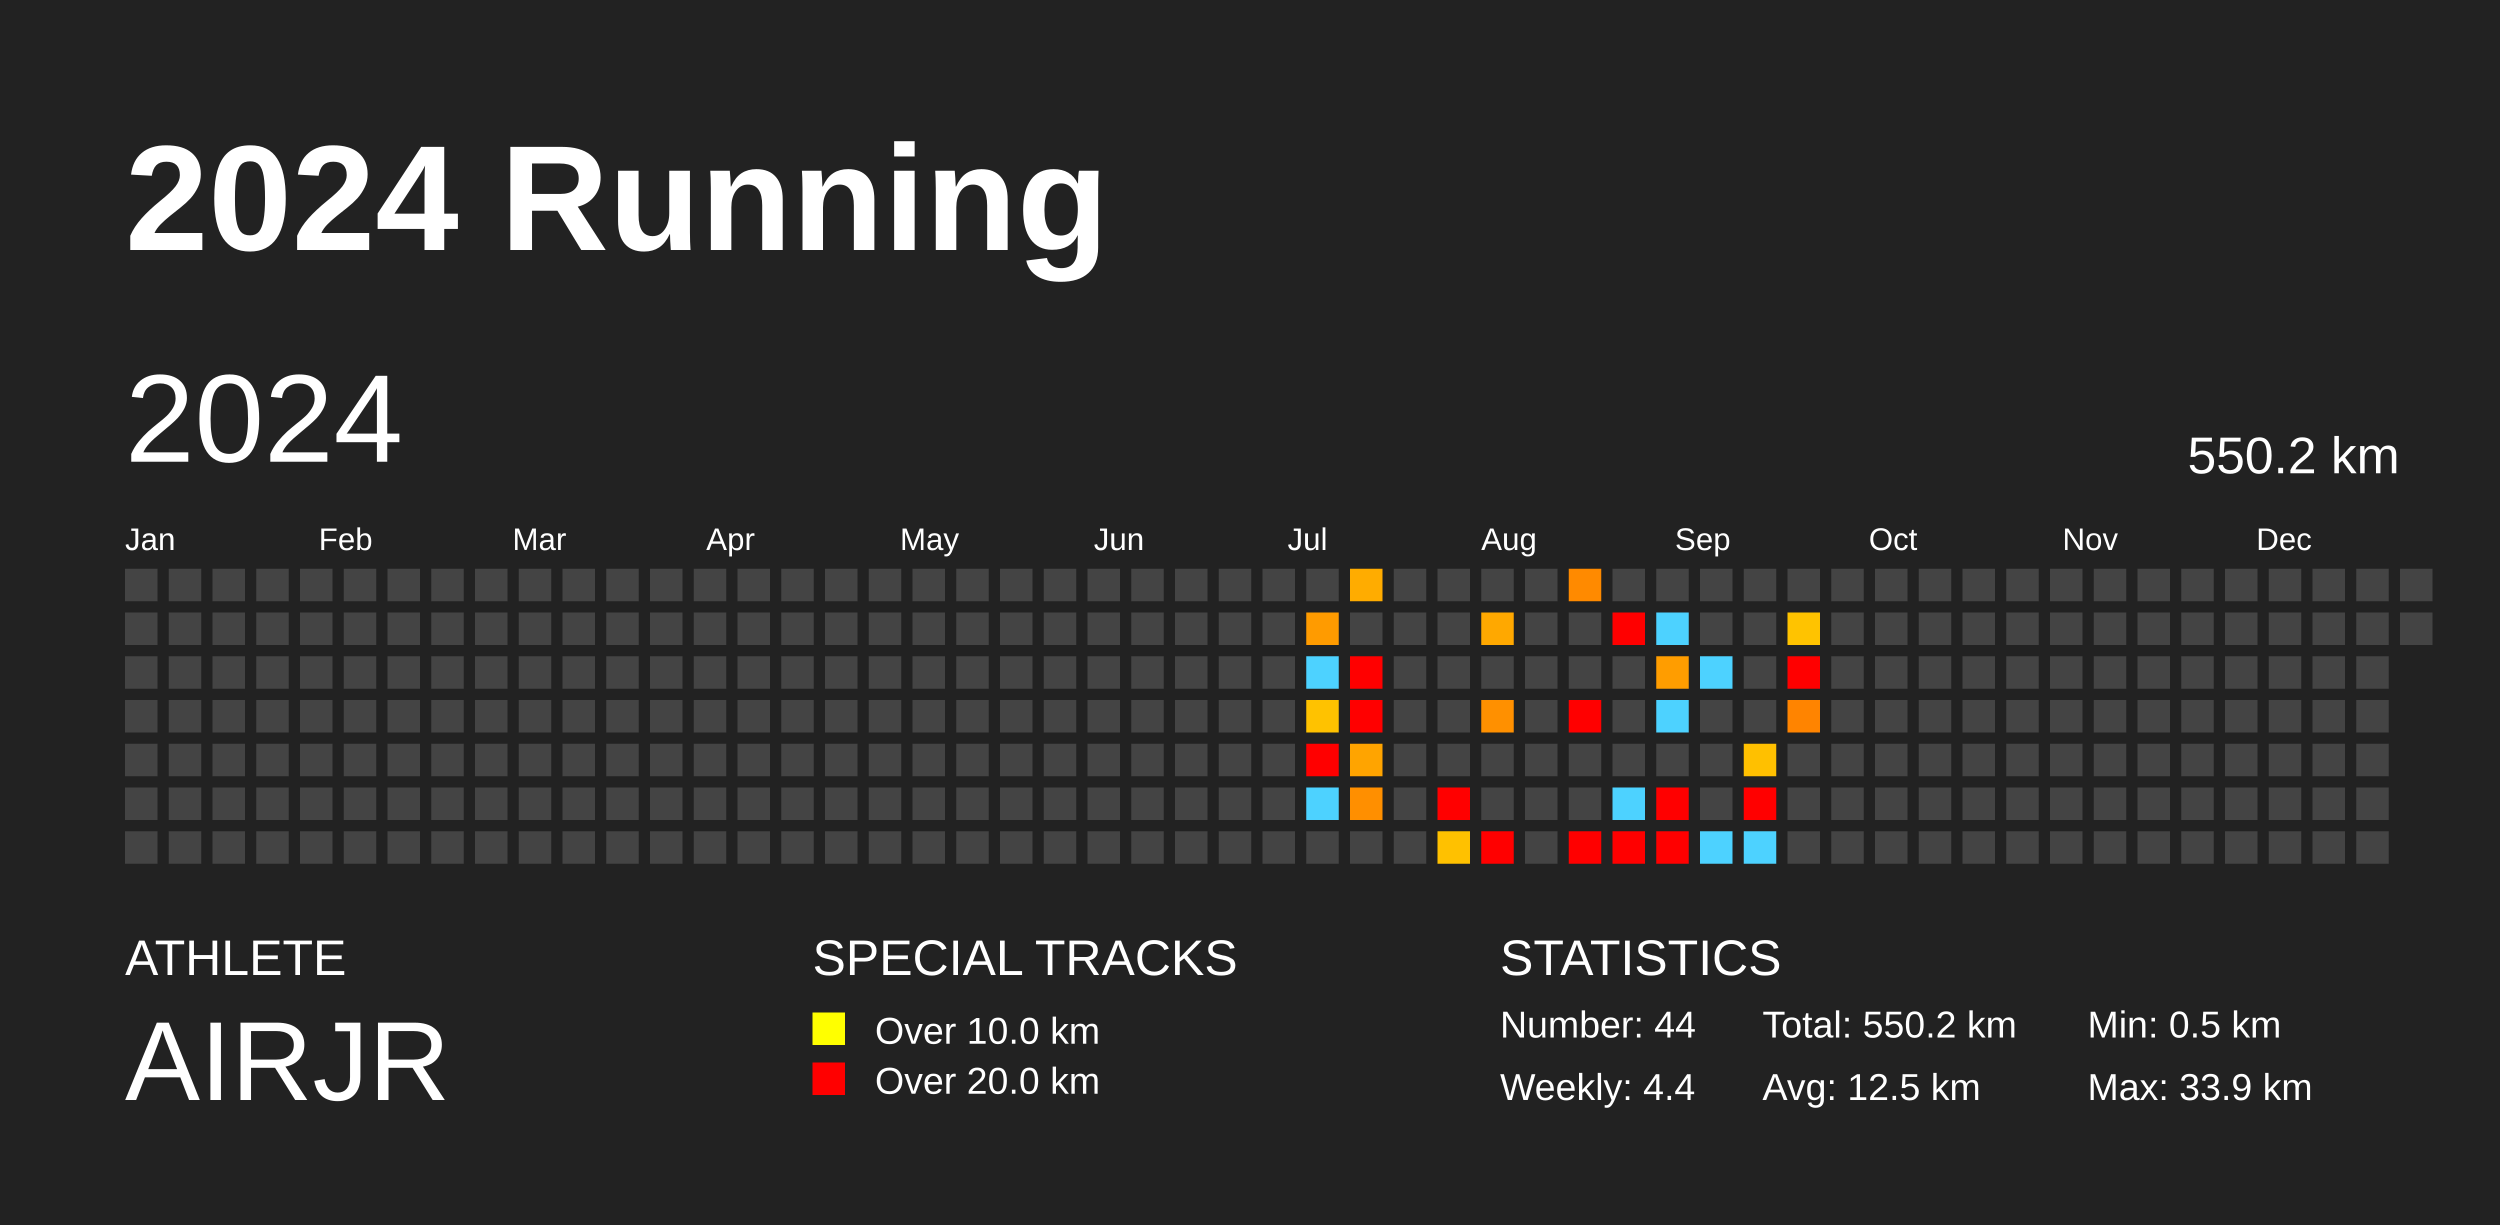
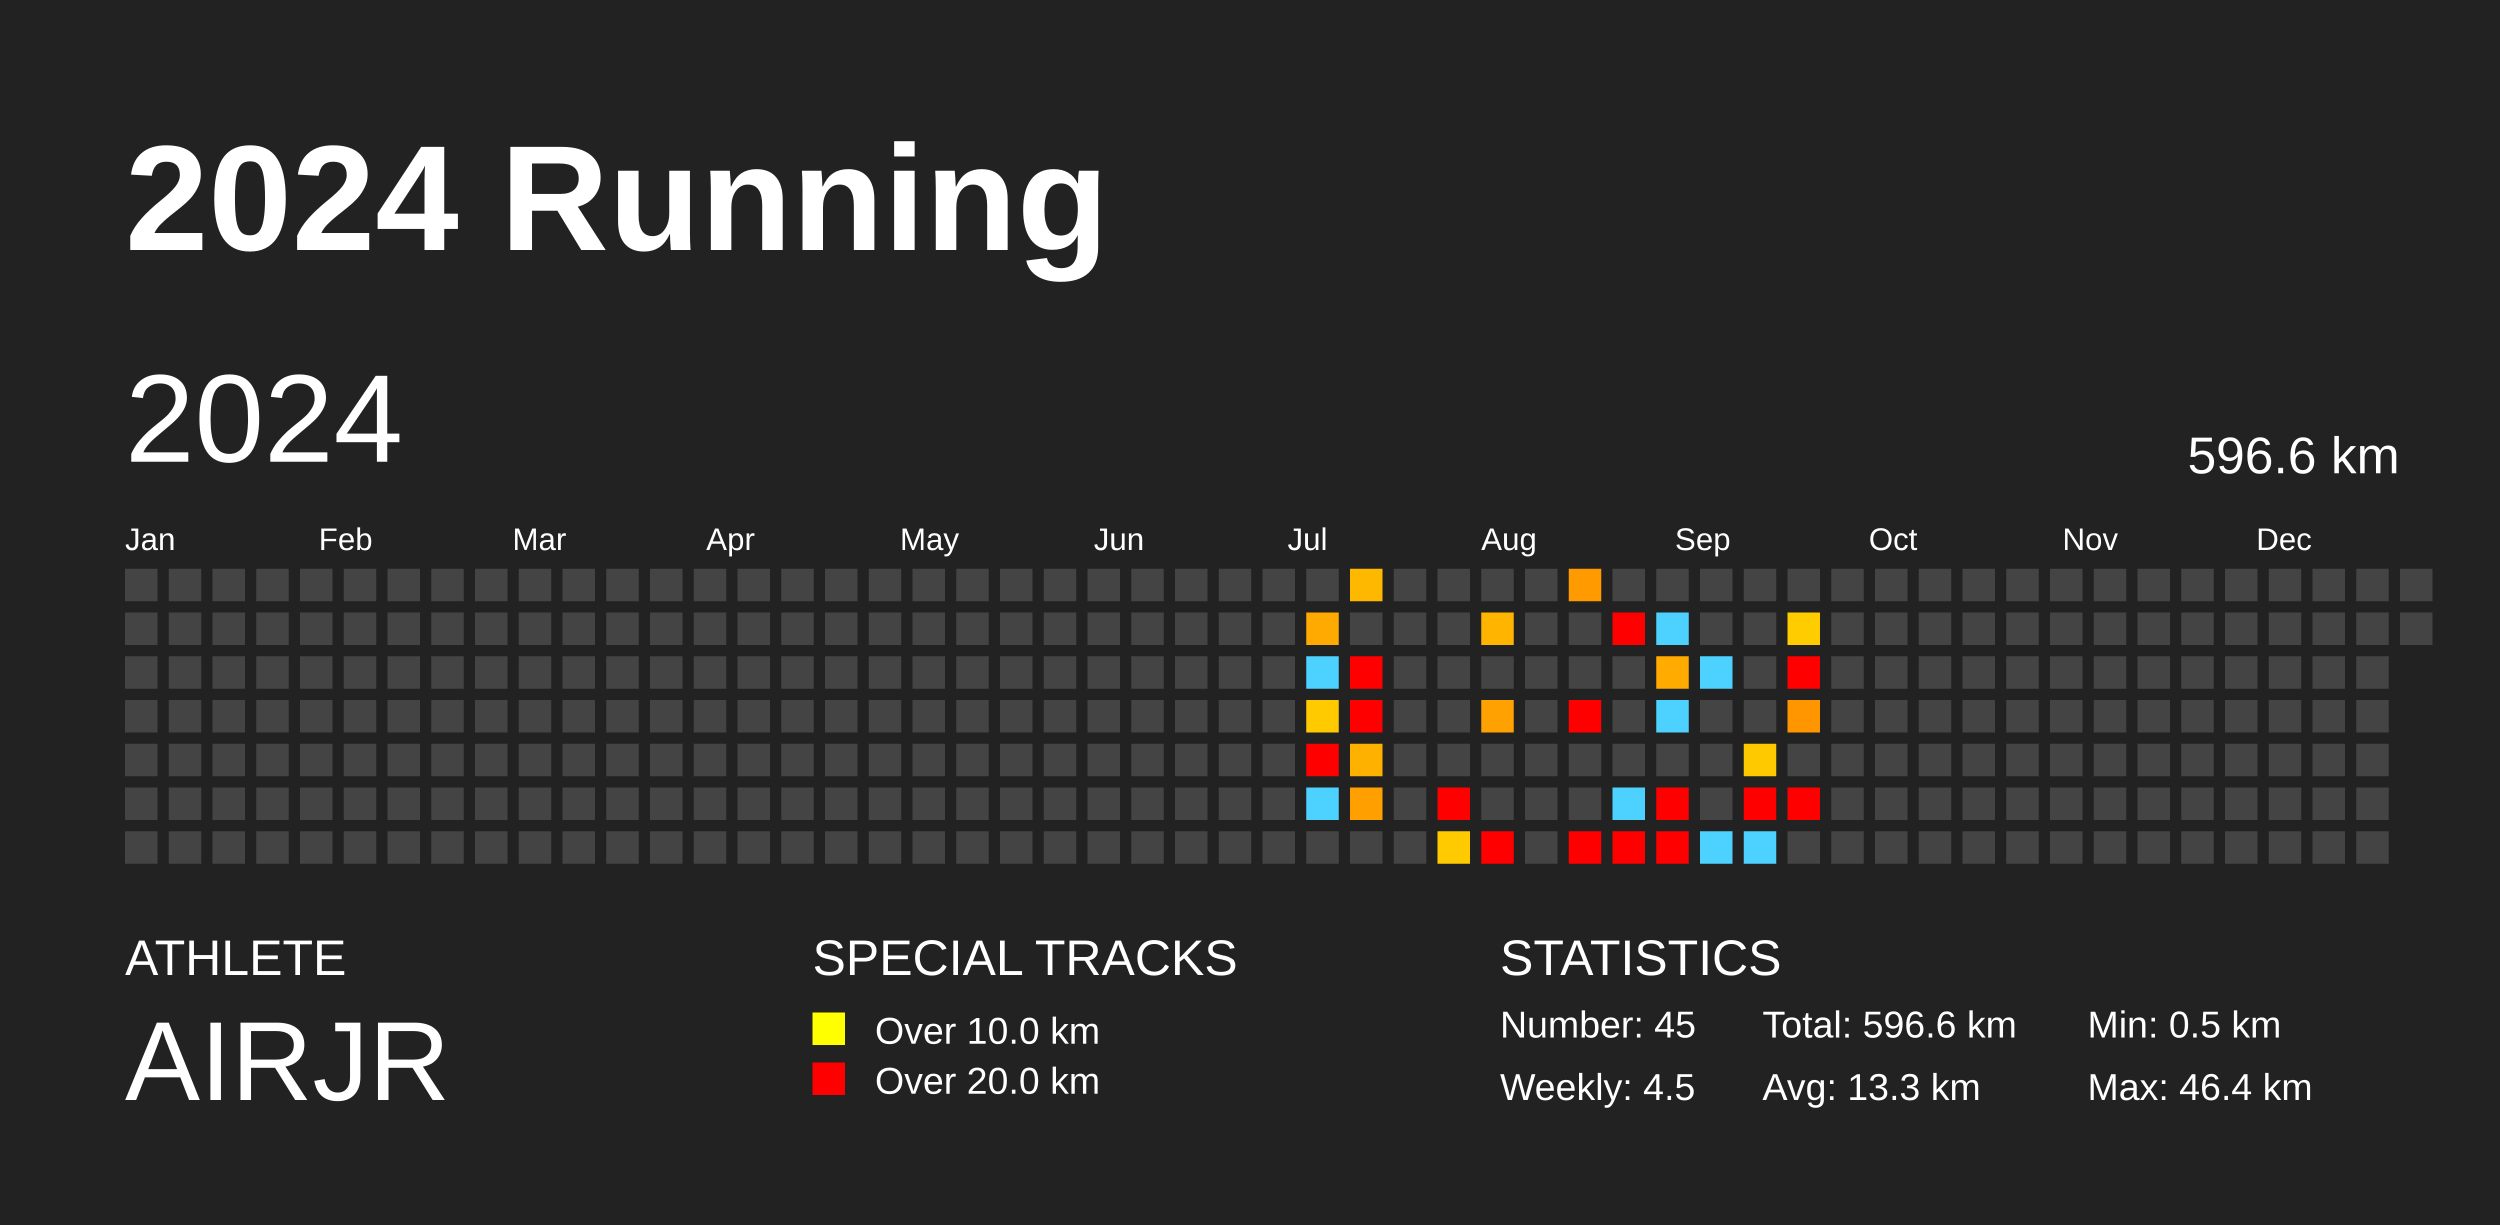
<svg xmlns="http://www.w3.org/2000/svg" baseProfile="full" height="98mm" version="1.1" viewBox="0,0,200,98" width="200mm">
  <defs />
  <rect fill="#222222" height="98" width="200" x="0" y="0" />
  <text fill="#FFFFFF" style="font-size:12px; font-family:Arial; font-weight:bold;" x="10" y="20">2024 Running</text>
  <text fill="#FFFFFF" style="font-size:4px; font-family:Arial" x="10" y="78">ATHLETE</text>
  <text fill="#FFFFFF" style="font-size:9px; font-family:Arial" x="10" y="88">AIRJR</text>
  <text fill="#FFFFFF" style="font-size:4px; font-family:Arial" x="65" y="78">SPECIAL TRACKS</text>
  <rect fill="yellow" height="2.6" width="2.6" x="65" y="81" />
  <text fill="#FFFFFF" style="font-size:3px; font-family:Arial" x="70" y="83.5">Over 10.0 km</text>
  <rect fill="red" height="2.6" width="2.6" x="65" y="85" />
  <text fill="#FFFFFF" style="font-size:3px; font-family:Arial" x="70" y="87.5">Over 20.0 km</text>
  <text fill="#FFFFFF" style="font-size:4px; font-family:Arial" x="120" y="78">STATISTICS</text>
-   <text fill="#FFFFFF" style="font-size:3px; font-family:Arial" x="120" y="83">Number: 44</text>
-   <text fill="#FFFFFF" style="font-size:3px; font-family:Arial" x="120" y="88">Weekly: 4.4</text>
-   <text fill="#FFFFFF" style="font-size:3px; font-family:Arial" x="141" y="83">Total: 550.2 km</text>
-   <text fill="#FFFFFF" style="font-size:3px; font-family:Arial" x="141" y="88">Avg: 12.5 km</text>
+   <text fill="#FFFFFF" style="font-size:3px; font-family:Arial" x="120" y="83">Number: 45</text>
+   <text fill="#FFFFFF" style="font-size:3px; font-family:Arial" x="120" y="88">Weekly: 4.5</text>
+   <text fill="#FFFFFF" style="font-size:3px; font-family:Arial" x="141" y="83">Total: 596.6 km</text>
+   <text fill="#FFFFFF" style="font-size:3px; font-family:Arial" x="141" y="88">Avg: 13.3 km</text>
  <text fill="#FFFFFF" style="font-size:3px; font-family:Arial" x="167" y="83">Min: 0.5 km</text>
-   <text fill="#FFFFFF" style="font-size:3px; font-family:Arial" x="167" y="88">Max: 33.9 km</text>
+   <text fill="#FFFFFF" style="font-size:3px; font-family:Arial" x="167" y="88">Max: 46.4 km</text>
  <text dominant-baseline="hanging" fill="#FFFFFF" style="font-size:10.0px; font-family:Arial;" x="10" y="30">2024</text>
-   <text dominant-baseline="hanging" fill="#FFFFFF" style="font-size:4.125px; font-family:Arial;" x="175" y="35">550.2 km</text>
+   <text dominant-baseline="hanging" fill="#FFFFFF" style="font-size:4.125px; font-family:Arial;" x="175" y="35">596.6 km</text>
  <text fill="#FFFFFF" style="font-size:2.5px; font-family:Arial" x="10.0" y="44">Jan</text>
  <text fill="#FFFFFF" style="font-size:2.5px; font-family:Arial" x="25.5" y="44">Feb</text>
  <text fill="#FFFFFF" style="font-size:2.5px; font-family:Arial" x="41.0" y="44">Mar</text>
  <text fill="#FFFFFF" style="font-size:2.5px; font-family:Arial" x="56.5" y="44">Apr</text>
  <text fill="#FFFFFF" style="font-size:2.5px; font-family:Arial" x="72.0" y="44">May</text>
  <text fill="#FFFFFF" style="font-size:2.5px; font-family:Arial" x="87.5" y="44">Jun</text>
  <text fill="#FFFFFF" style="font-size:2.5px; font-family:Arial" x="103.0" y="44">Jul</text>
  <text fill="#FFFFFF" style="font-size:2.5px; font-family:Arial" x="118.5" y="44">Aug</text>
  <text fill="#FFFFFF" style="font-size:2.5px; font-family:Arial" x="134.0" y="44">Sep</text>
  <text fill="#FFFFFF" style="font-size:2.5px; font-family:Arial" x="149.5" y="44">Oct</text>
  <text fill="#FFFFFF" style="font-size:2.5px; font-family:Arial" x="165.0" y="44">Nov</text>
  <text fill="#FFFFFF" style="font-size:2.5px; font-family:Arial" x="180.5" y="44">Dec</text>
  <rect fill="#444444" height="2.6" width="2.6" x="10.0" y="45.5" />
  <rect fill="#444444" height="2.6" width="2.6" x="10.0" y="49.0" />
  <rect fill="#444444" height="2.6" width="2.6" x="10.0" y="52.5" />
  <rect fill="#444444" height="2.6" width="2.6" x="10.0" y="56.0" />
  <rect fill="#444444" height="2.6" width="2.6" x="10.0" y="59.5" />
  <rect fill="#444444" height="2.6" width="2.6" x="10.0" y="63.0" />
  <rect fill="#444444" height="2.6" width="2.6" x="10.0" y="66.5" />
  <rect fill="#444444" height="2.6" width="2.6" x="13.5" y="45.5" />
  <rect fill="#444444" height="2.6" width="2.6" x="13.5" y="49.0" />
  <rect fill="#444444" height="2.6" width="2.6" x="13.5" y="52.5" />
  <rect fill="#444444" height="2.6" width="2.6" x="13.5" y="56.0" />
  <rect fill="#444444" height="2.6" width="2.6" x="13.5" y="59.5" />
  <rect fill="#444444" height="2.6" width="2.6" x="13.5" y="63.0" />
  <rect fill="#444444" height="2.6" width="2.6" x="13.5" y="66.5" />
  <rect fill="#444444" height="2.6" width="2.6" x="17.0" y="45.5" />
  <rect fill="#444444" height="2.6" width="2.6" x="17.0" y="49.0" />
  <rect fill="#444444" height="2.6" width="2.6" x="17.0" y="52.5" />
  <rect fill="#444444" height="2.6" width="2.6" x="17.0" y="56.0" />
  <rect fill="#444444" height="2.6" width="2.6" x="17.0" y="59.5" />
  <rect fill="#444444" height="2.6" width="2.6" x="17.0" y="63.0" />
  <rect fill="#444444" height="2.6" width="2.6" x="17.0" y="66.5" />
  <rect fill="#444444" height="2.6" width="2.6" x="20.5" y="45.5" />
  <rect fill="#444444" height="2.6" width="2.6" x="20.5" y="49.0" />
  <rect fill="#444444" height="2.6" width="2.6" x="20.5" y="52.5" />
  <rect fill="#444444" height="2.6" width="2.6" x="20.5" y="56.0" />
  <rect fill="#444444" height="2.6" width="2.6" x="20.5" y="59.5" />
  <rect fill="#444444" height="2.6" width="2.6" x="20.5" y="63.0" />
  <rect fill="#444444" height="2.6" width="2.6" x="20.5" y="66.5" />
  <rect fill="#444444" height="2.6" width="2.6" x="24.0" y="45.5" />
  <rect fill="#444444" height="2.6" width="2.6" x="24.0" y="49.0" />
  <rect fill="#444444" height="2.6" width="2.6" x="24.0" y="52.5" />
  <rect fill="#444444" height="2.6" width="2.6" x="24.0" y="56.0" />
  <rect fill="#444444" height="2.6" width="2.6" x="24.0" y="59.5" />
  <rect fill="#444444" height="2.6" width="2.6" x="24.0" y="63.0" />
  <rect fill="#444444" height="2.6" width="2.6" x="24.0" y="66.5" />
  <rect fill="#444444" height="2.6" width="2.6" x="27.5" y="45.5" />
  <rect fill="#444444" height="2.6" width="2.6" x="27.5" y="49.0" />
  <rect fill="#444444" height="2.6" width="2.6" x="27.5" y="52.5" />
  <rect fill="#444444" height="2.6" width="2.6" x="27.5" y="56.0" />
  <rect fill="#444444" height="2.6" width="2.6" x="27.5" y="59.5" />
  <rect fill="#444444" height="2.6" width="2.6" x="27.5" y="63.0" />
  <rect fill="#444444" height="2.6" width="2.6" x="27.5" y="66.5" />
  <rect fill="#444444" height="2.6" width="2.6" x="31.0" y="45.5" />
  <rect fill="#444444" height="2.6" width="2.6" x="31.0" y="49.0" />
  <rect fill="#444444" height="2.6" width="2.6" x="31.0" y="52.5" />
  <rect fill="#444444" height="2.6" width="2.6" x="31.0" y="56.0" />
  <rect fill="#444444" height="2.6" width="2.6" x="31.0" y="59.5" />
  <rect fill="#444444" height="2.6" width="2.6" x="31.0" y="63.0" />
  <rect fill="#444444" height="2.6" width="2.6" x="31.0" y="66.5" />
  <rect fill="#444444" height="2.6" width="2.6" x="34.5" y="45.5" />
  <rect fill="#444444" height="2.6" width="2.6" x="34.5" y="49.0" />
  <rect fill="#444444" height="2.6" width="2.6" x="34.5" y="52.5" />
  <rect fill="#444444" height="2.6" width="2.6" x="34.5" y="56.0" />
  <rect fill="#444444" height="2.6" width="2.6" x="34.5" y="59.5" />
  <rect fill="#444444" height="2.6" width="2.6" x="34.5" y="63.0" />
  <rect fill="#444444" height="2.6" width="2.6" x="34.5" y="66.5" />
  <rect fill="#444444" height="2.6" width="2.6" x="38.0" y="45.5" />
  <rect fill="#444444" height="2.6" width="2.6" x="38.0" y="49.0" />
  <rect fill="#444444" height="2.6" width="2.6" x="38.0" y="52.5" />
  <rect fill="#444444" height="2.6" width="2.6" x="38.0" y="56.0" />
  <rect fill="#444444" height="2.6" width="2.6" x="38.0" y="59.5" />
  <rect fill="#444444" height="2.6" width="2.6" x="38.0" y="63.0" />
  <rect fill="#444444" height="2.6" width="2.6" x="38.0" y="66.5" />
  <rect fill="#444444" height="2.6" width="2.6" x="41.5" y="45.5" />
  <rect fill="#444444" height="2.6" width="2.6" x="41.5" y="49.0" />
  <rect fill="#444444" height="2.6" width="2.6" x="41.5" y="52.5" />
  <rect fill="#444444" height="2.6" width="2.6" x="41.5" y="56.0" />
  <rect fill="#444444" height="2.6" width="2.6" x="41.5" y="59.5" />
  <rect fill="#444444" height="2.6" width="2.6" x="41.5" y="63.0" />
  <rect fill="#444444" height="2.6" width="2.6" x="41.5" y="66.5" />
  <rect fill="#444444" height="2.6" width="2.6" x="45.0" y="45.5" />
  <rect fill="#444444" height="2.6" width="2.6" x="45.0" y="49.0" />
  <rect fill="#444444" height="2.6" width="2.6" x="45.0" y="52.5" />
  <rect fill="#444444" height="2.6" width="2.6" x="45.0" y="56.0" />
  <rect fill="#444444" height="2.6" width="2.6" x="45.0" y="59.5" />
  <rect fill="#444444" height="2.6" width="2.6" x="45.0" y="63.0" />
  <rect fill="#444444" height="2.6" width="2.6" x="45.0" y="66.5" />
  <rect fill="#444444" height="2.6" width="2.6" x="48.5" y="45.5" />
  <rect fill="#444444" height="2.6" width="2.6" x="48.5" y="49.0" />
  <rect fill="#444444" height="2.6" width="2.6" x="48.5" y="52.5" />
  <rect fill="#444444" height="2.6" width="2.6" x="48.5" y="56.0" />
  <rect fill="#444444" height="2.6" width="2.6" x="48.5" y="59.5" />
  <rect fill="#444444" height="2.6" width="2.6" x="48.5" y="63.0" />
  <rect fill="#444444" height="2.6" width="2.6" x="48.5" y="66.5" />
  <rect fill="#444444" height="2.6" width="2.6" x="52.0" y="45.5" />
  <rect fill="#444444" height="2.6" width="2.6" x="52.0" y="49.0" />
  <rect fill="#444444" height="2.6" width="2.6" x="52.0" y="52.5" />
  <rect fill="#444444" height="2.6" width="2.6" x="52.0" y="56.0" />
  <rect fill="#444444" height="2.6" width="2.6" x="52.0" y="59.5" />
  <rect fill="#444444" height="2.6" width="2.6" x="52.0" y="63.0" />
  <rect fill="#444444" height="2.6" width="2.6" x="52.0" y="66.5" />
  <rect fill="#444444" height="2.6" width="2.6" x="55.5" y="45.5" />
  <rect fill="#444444" height="2.6" width="2.6" x="55.5" y="49.0" />
  <rect fill="#444444" height="2.6" width="2.6" x="55.5" y="52.5" />
  <rect fill="#444444" height="2.6" width="2.6" x="55.5" y="56.0" />
  <rect fill="#444444" height="2.6" width="2.6" x="55.5" y="59.5" />
  <rect fill="#444444" height="2.6" width="2.6" x="55.5" y="63.0" />
  <rect fill="#444444" height="2.6" width="2.6" x="55.5" y="66.5" />
  <rect fill="#444444" height="2.6" width="2.6" x="59.0" y="45.5" />
  <rect fill="#444444" height="2.6" width="2.6" x="59.0" y="49.0" />
  <rect fill="#444444" height="2.6" width="2.6" x="59.0" y="52.5" />
  <rect fill="#444444" height="2.6" width="2.6" x="59.0" y="56.0" />
  <rect fill="#444444" height="2.6" width="2.6" x="59.0" y="59.5" />
  <rect fill="#444444" height="2.6" width="2.6" x="59.0" y="63.0" />
  <rect fill="#444444" height="2.6" width="2.6" x="59.0" y="66.5" />
  <rect fill="#444444" height="2.6" width="2.6" x="62.5" y="45.5" />
  <rect fill="#444444" height="2.6" width="2.6" x="62.5" y="49.0" />
  <rect fill="#444444" height="2.6" width="2.6" x="62.5" y="52.5" />
  <rect fill="#444444" height="2.6" width="2.6" x="62.5" y="56.0" />
  <rect fill="#444444" height="2.6" width="2.6" x="62.5" y="59.5" />
  <rect fill="#444444" height="2.6" width="2.6" x="62.5" y="63.0" />
  <rect fill="#444444" height="2.6" width="2.6" x="62.5" y="66.5" />
  <rect fill="#444444" height="2.6" width="2.6" x="66.0" y="45.5" />
  <rect fill="#444444" height="2.6" width="2.6" x="66.0" y="49.0" />
  <rect fill="#444444" height="2.6" width="2.6" x="66.0" y="52.5" />
  <rect fill="#444444" height="2.6" width="2.6" x="66.0" y="56.0" />
  <rect fill="#444444" height="2.6" width="2.6" x="66.0" y="59.5" />
  <rect fill="#444444" height="2.6" width="2.6" x="66.0" y="63.0" />
  <rect fill="#444444" height="2.6" width="2.6" x="66.0" y="66.5" />
  <rect fill="#444444" height="2.6" width="2.6" x="69.5" y="45.5" />
  <rect fill="#444444" height="2.6" width="2.6" x="69.5" y="49.0" />
  <rect fill="#444444" height="2.6" width="2.6" x="69.5" y="52.5" />
  <rect fill="#444444" height="2.6" width="2.6" x="69.5" y="56.0" />
  <rect fill="#444444" height="2.6" width="2.6" x="69.5" y="59.5" />
  <rect fill="#444444" height="2.6" width="2.6" x="69.5" y="63.0" />
  <rect fill="#444444" height="2.6" width="2.6" x="69.5" y="66.5" />
  <rect fill="#444444" height="2.6" width="2.6" x="73.0" y="45.5" />
  <rect fill="#444444" height="2.6" width="2.6" x="73.0" y="49.0" />
  <rect fill="#444444" height="2.6" width="2.6" x="73.0" y="52.5" />
  <rect fill="#444444" height="2.6" width="2.6" x="73.0" y="56.0" />
  <rect fill="#444444" height="2.6" width="2.6" x="73.0" y="59.5" />
  <rect fill="#444444" height="2.6" width="2.6" x="73.0" y="63.0" />
  <rect fill="#444444" height="2.6" width="2.6" x="73.0" y="66.5" />
  <rect fill="#444444" height="2.6" width="2.6" x="76.5" y="45.5" />
  <rect fill="#444444" height="2.6" width="2.6" x="76.5" y="49.0" />
  <rect fill="#444444" height="2.6" width="2.6" x="76.5" y="52.5" />
  <rect fill="#444444" height="2.6" width="2.6" x="76.5" y="56.0" />
  <rect fill="#444444" height="2.6" width="2.6" x="76.5" y="59.5" />
  <rect fill="#444444" height="2.6" width="2.6" x="76.5" y="63.0" />
  <rect fill="#444444" height="2.6" width="2.6" x="76.5" y="66.5" />
  <rect fill="#444444" height="2.6" width="2.6" x="80.0" y="45.5" />
  <rect fill="#444444" height="2.6" width="2.6" x="80.0" y="49.0" />
  <rect fill="#444444" height="2.6" width="2.6" x="80.0" y="52.5" />
  <rect fill="#444444" height="2.6" width="2.6" x="80.0" y="56.0" />
  <rect fill="#444444" height="2.6" width="2.6" x="80.0" y="59.5" />
  <rect fill="#444444" height="2.6" width="2.6" x="80.0" y="63.0" />
  <rect fill="#444444" height="2.6" width="2.6" x="80.0" y="66.5" />
  <rect fill="#444444" height="2.6" width="2.6" x="83.5" y="45.5" />
  <rect fill="#444444" height="2.6" width="2.6" x="83.5" y="49.0" />
  <rect fill="#444444" height="2.6" width="2.6" x="83.5" y="52.5" />
  <rect fill="#444444" height="2.6" width="2.6" x="83.5" y="56.0" />
  <rect fill="#444444" height="2.6" width="2.6" x="83.5" y="59.5" />
  <rect fill="#444444" height="2.6" width="2.6" x="83.5" y="63.0" />
  <rect fill="#444444" height="2.6" width="2.6" x="83.5" y="66.5" />
  <rect fill="#444444" height="2.6" width="2.6" x="87.0" y="45.5" />
  <rect fill="#444444" height="2.6" width="2.6" x="87.0" y="49.0" />
  <rect fill="#444444" height="2.6" width="2.6" x="87.0" y="52.5" />
  <rect fill="#444444" height="2.6" width="2.6" x="87.0" y="56.0" />
  <rect fill="#444444" height="2.6" width="2.6" x="87.0" y="59.5" />
  <rect fill="#444444" height="2.6" width="2.6" x="87.0" y="63.0" />
  <rect fill="#444444" height="2.6" width="2.6" x="87.0" y="66.5" />
  <rect fill="#444444" height="2.6" width="2.6" x="90.5" y="45.5" />
  <rect fill="#444444" height="2.6" width="2.6" x="90.5" y="49.0" />
  <rect fill="#444444" height="2.6" width="2.6" x="90.5" y="52.5" />
  <rect fill="#444444" height="2.6" width="2.6" x="90.5" y="56.0" />
  <rect fill="#444444" height="2.6" width="2.6" x="90.5" y="59.5" />
  <rect fill="#444444" height="2.6" width="2.6" x="90.5" y="63.0" />
  <rect fill="#444444" height="2.6" width="2.6" x="90.5" y="66.5" />
  <rect fill="#444444" height="2.6" width="2.6" x="94.0" y="45.5" />
  <rect fill="#444444" height="2.6" width="2.6" x="94.0" y="49.0" />
  <rect fill="#444444" height="2.6" width="2.6" x="94.0" y="52.5" />
  <rect fill="#444444" height="2.6" width="2.6" x="94.0" y="56.0" />
  <rect fill="#444444" height="2.6" width="2.6" x="94.0" y="59.5" />
  <rect fill="#444444" height="2.6" width="2.6" x="94.0" y="63.0" />
  <rect fill="#444444" height="2.6" width="2.6" x="94.0" y="66.5" />
  <rect fill="#444444" height="2.6" width="2.6" x="97.5" y="45.5" />
  <rect fill="#444444" height="2.6" width="2.6" x="97.5" y="49.0" />
  <rect fill="#444444" height="2.6" width="2.6" x="97.5" y="52.5" />
  <rect fill="#444444" height="2.6" width="2.6" x="97.5" y="56.0" />
  <rect fill="#444444" height="2.6" width="2.6" x="97.5" y="59.5" />
  <rect fill="#444444" height="2.6" width="2.6" x="97.5" y="63.0" />
  <rect fill="#444444" height="2.6" width="2.6" x="97.5" y="66.5" />
  <rect fill="#444444" height="2.6" width="2.6" x="101.0" y="45.5" />
  <rect fill="#444444" height="2.6" width="2.6" x="101.0" y="49.0" />
  <rect fill="#444444" height="2.6" width="2.6" x="101.0" y="52.5" />
  <rect fill="#444444" height="2.6" width="2.6" x="101.0" y="56.0" />
  <rect fill="#444444" height="2.6" width="2.6" x="101.0" y="59.5" />
  <rect fill="#444444" height="2.6" width="2.6" x="101.0" y="63.0" />
  <rect fill="#444444" height="2.6" width="2.6" x="101.0" y="66.5" />
  <rect fill="#444444" height="2.6" width="2.6" x="104.5" y="45.5" />
-   <rect fill="#ff9b00" height="2.6" width="2.6" x="104.5" y="49.0" />
+   <rect fill="#ffaa00" height="2.6" width="2.6" x="104.5" y="49.0" />
  <rect fill="#4dd2ff" height="2.6" width="2.6" x="104.5" y="52.5" />
-   <rect fill="#ffc200" height="2.6" width="2.6" x="104.5" y="56.0" />
+   <rect fill="#ffcb00" height="2.6" width="2.6" x="104.5" y="56.0" />
  <rect fill="red" height="2.6" width="2.6" x="104.5" y="59.5" />
  <rect fill="#4dd2ff" height="2.6" width="2.6" x="104.5" y="63.0" />
  <rect fill="#444444" height="2.6" width="2.6" x="104.5" y="66.5" />
-   <rect fill="#ffac00" height="2.6" width="2.6" x="108.0" y="45.5" />
+   <rect fill="#ffb800" height="2.6" width="2.6" x="108.0" y="45.5" />
  <rect fill="#444444" height="2.6" width="2.6" x="108.0" y="49.0" />
  <rect fill="red" height="2.6" width="2.6" x="108.0" y="52.5" />
  <rect fill="red" height="2.6" width="2.6" x="108.0" y="56.0" />
-   <rect fill="#ffa400" height="2.6" width="2.6" x="108.0" y="59.5" />
-   <rect fill="#ff8f00" height="2.6" width="2.6" x="108.0" y="63.0" />
+   <rect fill="#ffb100" height="2.6" width="2.6" x="108.0" y="59.5" />
+   <rect fill="#ffa000" height="2.6" width="2.6" x="108.0" y="63.0" />
  <rect fill="#444444" height="2.6" width="2.6" x="108.0" y="66.5" />
  <rect fill="#444444" height="2.6" width="2.6" x="111.5" y="45.5" />
  <rect fill="#444444" height="2.6" width="2.6" x="111.5" y="49.0" />
  <rect fill="#444444" height="2.6" width="2.6" x="111.5" y="52.5" />
  <rect fill="#444444" height="2.6" width="2.6" x="111.5" y="56.0" />
  <rect fill="#444444" height="2.6" width="2.6" x="111.5" y="59.5" />
  <rect fill="#444444" height="2.6" width="2.6" x="111.5" y="63.0" />
  <rect fill="#444444" height="2.6" width="2.6" x="111.5" y="66.5" />
  <rect fill="#444444" height="2.6" width="2.6" x="115.0" y="45.5" />
  <rect fill="#444444" height="2.6" width="2.6" x="115.0" y="49.0" />
  <rect fill="#444444" height="2.6" width="2.6" x="115.0" y="52.5" />
  <rect fill="#444444" height="2.6" width="2.6" x="115.0" y="56.0" />
  <rect fill="#444444" height="2.6" width="2.6" x="115.0" y="59.5" />
  <rect fill="red" height="2.6" width="2.6" x="115.0" y="63.0" />
-   <rect fill="#ffc100" height="2.6" width="2.6" x="115.0" y="66.5" />
+   <rect fill="#ffca00" height="2.6" width="2.6" x="115.0" y="66.5" />
  <rect fill="#444444" height="2.6" width="2.6" x="118.5" y="45.5" />
-   <rect fill="#ffa800" height="2.6" width="2.6" x="118.5" y="49.0" />
+   <rect fill="#ffb500" height="2.6" width="2.6" x="118.5" y="49.0" />
  <rect fill="#444444" height="2.6" width="2.6" x="118.5" y="52.5" />
-   <rect fill="#ff9000" height="2.6" width="2.6" x="118.5" y="56.0" />
+   <rect fill="#ffa100" height="2.6" width="2.6" x="118.5" y="56.0" />
  <rect fill="#444444" height="2.6" width="2.6" x="118.5" y="59.5" />
  <rect fill="#444444" height="2.6" width="2.6" x="118.5" y="63.0" />
  <rect fill="red" height="2.6" width="2.6" x="118.5" y="66.5" />
  <rect fill="#444444" height="2.6" width="2.6" x="122.0" y="45.5" />
  <rect fill="#444444" height="2.6" width="2.6" x="122.0" y="49.0" />
  <rect fill="#444444" height="2.6" width="2.6" x="122.0" y="52.5" />
  <rect fill="#444444" height="2.6" width="2.6" x="122.0" y="56.0" />
  <rect fill="#444444" height="2.6" width="2.6" x="122.0" y="59.5" />
  <rect fill="#444444" height="2.6" width="2.6" x="122.0" y="63.0" />
  <rect fill="#444444" height="2.6" width="2.6" x="122.0" y="66.5" />
-   <rect fill="#ff8a00" height="2.6" width="2.6" x="125.5" y="45.5" />
+   <rect fill="#ff9b00" height="2.6" width="2.6" x="125.5" y="45.5" />
  <rect fill="#444444" height="2.6" width="2.6" x="125.5" y="49.0" />
  <rect fill="#444444" height="2.6" width="2.6" x="125.5" y="52.5" />
  <rect fill="red" height="2.6" width="2.6" x="125.5" y="56.0" />
  <rect fill="#444444" height="2.6" width="2.6" x="125.5" y="59.5" />
  <rect fill="#444444" height="2.6" width="2.6" x="125.5" y="63.0" />
  <rect fill="red" height="2.6" width="2.6" x="125.5" y="66.5" />
  <rect fill="#444444" height="2.6" width="2.6" x="129.0" y="45.5" />
  <rect fill="red" height="2.6" width="2.6" x="129.0" y="49.0" />
  <rect fill="#444444" height="2.6" width="2.6" x="129.0" y="52.5" />
  <rect fill="#444444" height="2.6" width="2.6" x="129.0" y="56.0" />
  <rect fill="#444444" height="2.6" width="2.6" x="129.0" y="59.5" />
  <rect fill="#4dd2ff" height="2.6" width="2.6" x="129.0" y="63.0" />
  <rect fill="red" height="2.6" width="2.6" x="129.0" y="66.5" />
  <rect fill="#444444" height="2.6" width="2.6" x="132.5" y="45.5" />
  <rect fill="#4dd2ff" height="2.6" width="2.6" x="132.5" y="49.0" />
-   <rect fill="#ff9d00" height="2.6" width="2.6" x="132.5" y="52.5" />
+   <rect fill="#ffab00" height="2.6" width="2.6" x="132.5" y="52.5" />
  <rect fill="#4dd2ff" height="2.6" width="2.6" x="132.5" y="56.0" />
  <rect fill="#444444" height="2.6" width="2.6" x="132.5" y="59.5" />
  <rect fill="red" height="2.6" width="2.6" x="132.5" y="63.0" />
  <rect fill="red" height="2.6" width="2.6" x="132.5" y="66.5" />
  <rect fill="#444444" height="2.6" width="2.6" x="136.0" y="45.5" />
  <rect fill="#444444" height="2.6" width="2.6" x="136.0" y="49.0" />
  <rect fill="#4dd2ff" height="2.6" width="2.6" x="136.0" y="52.5" />
  <rect fill="#444444" height="2.6" width="2.6" x="136.0" y="56.0" />
  <rect fill="#444444" height="2.6" width="2.6" x="136.0" y="59.5" />
  <rect fill="#444444" height="2.6" width="2.6" x="136.0" y="63.0" />
  <rect fill="#4dd2ff" height="2.6" width="2.6" x="136.0" y="66.5" />
  <rect fill="#444444" height="2.6" width="2.6" x="139.5" y="45.5" />
  <rect fill="#444444" height="2.6" width="2.6" x="139.5" y="49.0" />
  <rect fill="#444444" height="2.6" width="2.6" x="139.5" y="52.5" />
  <rect fill="#444444" height="2.6" width="2.6" x="139.5" y="56.0" />
-   <rect fill="#ffc000" height="2.6" width="2.6" x="139.5" y="59.5" />
+   <rect fill="#ffc900" height="2.6" width="2.6" x="139.5" y="59.5" />
  <rect fill="red" height="2.6" width="2.6" x="139.5" y="63.0" />
  <rect fill="#4dd2ff" height="2.6" width="2.6" x="139.5" y="66.5" />
  <rect fill="#444444" height="2.6" width="2.6" x="143.0" y="45.5" />
-   <rect fill="#ffc300" height="2.6" width="2.6" x="143.0" y="49.0" />
+   <rect fill="#ffcc00" height="2.6" width="2.6" x="143.0" y="49.0" />
  <rect fill="red" height="2.6" width="2.6" x="143.0" y="52.5" />
-   <rect fill="#ff8400" height="2.6" width="2.6" x="143.0" y="56.0" />
+   <rect fill="#ff9600" height="2.6" width="2.6" x="143.0" y="56.0" />
  <rect fill="#444444" height="2.6" width="2.6" x="143.0" y="59.5" />
-   <rect fill="#444444" height="2.6" width="2.6" x="143.0" y="63.0" />
+   <rect fill="red" height="2.6" width="2.6" x="143.0" y="63.0" />
  <rect fill="#444444" height="2.6" width="2.6" x="143.0" y="66.5" />
  <rect fill="#444444" height="2.6" width="2.6" x="146.5" y="45.5" />
  <rect fill="#444444" height="2.6" width="2.6" x="146.5" y="49.0" />
  <rect fill="#444444" height="2.6" width="2.6" x="146.5" y="52.5" />
  <rect fill="#444444" height="2.6" width="2.6" x="146.5" y="56.0" />
  <rect fill="#444444" height="2.6" width="2.6" x="146.5" y="59.5" />
  <rect fill="#444444" height="2.6" width="2.6" x="146.5" y="63.0" />
  <rect fill="#444444" height="2.6" width="2.6" x="146.5" y="66.5" />
  <rect fill="#444444" height="2.6" width="2.6" x="150.0" y="45.5" />
  <rect fill="#444444" height="2.6" width="2.6" x="150.0" y="49.0" />
  <rect fill="#444444" height="2.6" width="2.6" x="150.0" y="52.5" />
  <rect fill="#444444" height="2.6" width="2.6" x="150.0" y="56.0" />
  <rect fill="#444444" height="2.6" width="2.6" x="150.0" y="59.5" />
  <rect fill="#444444" height="2.6" width="2.6" x="150.0" y="63.0" />
  <rect fill="#444444" height="2.6" width="2.6" x="150.0" y="66.5" />
  <rect fill="#444444" height="2.6" width="2.6" x="153.5" y="45.5" />
  <rect fill="#444444" height="2.6" width="2.6" x="153.5" y="49.0" />
  <rect fill="#444444" height="2.6" width="2.6" x="153.5" y="52.5" />
  <rect fill="#444444" height="2.6" width="2.6" x="153.5" y="56.0" />
  <rect fill="#444444" height="2.6" width="2.6" x="153.5" y="59.5" />
  <rect fill="#444444" height="2.6" width="2.6" x="153.5" y="63.0" />
  <rect fill="#444444" height="2.6" width="2.6" x="153.5" y="66.5" />
  <rect fill="#444444" height="2.6" width="2.6" x="157.0" y="45.5" />
  <rect fill="#444444" height="2.6" width="2.6" x="157.0" y="49.0" />
  <rect fill="#444444" height="2.6" width="2.6" x="157.0" y="52.5" />
  <rect fill="#444444" height="2.6" width="2.6" x="157.0" y="56.0" />
  <rect fill="#444444" height="2.6" width="2.6" x="157.0" y="59.5" />
  <rect fill="#444444" height="2.6" width="2.6" x="157.0" y="63.0" />
  <rect fill="#444444" height="2.6" width="2.6" x="157.0" y="66.5" />
  <rect fill="#444444" height="2.6" width="2.6" x="160.5" y="45.5" />
  <rect fill="#444444" height="2.6" width="2.6" x="160.5" y="49.0" />
  <rect fill="#444444" height="2.6" width="2.6" x="160.5" y="52.5" />
  <rect fill="#444444" height="2.6" width="2.6" x="160.5" y="56.0" />
  <rect fill="#444444" height="2.6" width="2.6" x="160.5" y="59.5" />
  <rect fill="#444444" height="2.6" width="2.6" x="160.5" y="63.0" />
  <rect fill="#444444" height="2.6" width="2.6" x="160.5" y="66.5" />
  <rect fill="#444444" height="2.6" width="2.6" x="164.0" y="45.5" />
  <rect fill="#444444" height="2.6" width="2.6" x="164.0" y="49.0" />
  <rect fill="#444444" height="2.6" width="2.6" x="164.0" y="52.5" />
  <rect fill="#444444" height="2.6" width="2.6" x="164.0" y="56.0" />
  <rect fill="#444444" height="2.6" width="2.6" x="164.0" y="59.5" />
  <rect fill="#444444" height="2.6" width="2.6" x="164.0" y="63.0" />
  <rect fill="#444444" height="2.6" width="2.6" x="164.0" y="66.5" />
  <rect fill="#444444" height="2.6" width="2.6" x="167.5" y="45.5" />
  <rect fill="#444444" height="2.6" width="2.6" x="167.5" y="49.0" />
  <rect fill="#444444" height="2.6" width="2.6" x="167.5" y="52.5" />
  <rect fill="#444444" height="2.6" width="2.6" x="167.5" y="56.0" />
  <rect fill="#444444" height="2.6" width="2.6" x="167.5" y="59.5" />
  <rect fill="#444444" height="2.6" width="2.6" x="167.5" y="63.0" />
  <rect fill="#444444" height="2.6" width="2.6" x="167.5" y="66.5" />
  <rect fill="#444444" height="2.6" width="2.6" x="171.0" y="45.5" />
  <rect fill="#444444" height="2.6" width="2.6" x="171.0" y="49.0" />
  <rect fill="#444444" height="2.6" width="2.6" x="171.0" y="52.5" />
  <rect fill="#444444" height="2.6" width="2.6" x="171.0" y="56.0" />
  <rect fill="#444444" height="2.6" width="2.6" x="171.0" y="59.5" />
  <rect fill="#444444" height="2.6" width="2.6" x="171.0" y="63.0" />
  <rect fill="#444444" height="2.6" width="2.6" x="171.0" y="66.5" />
  <rect fill="#444444" height="2.6" width="2.6" x="174.5" y="45.5" />
  <rect fill="#444444" height="2.6" width="2.6" x="174.5" y="49.0" />
  <rect fill="#444444" height="2.6" width="2.6" x="174.5" y="52.5" />
  <rect fill="#444444" height="2.6" width="2.6" x="174.5" y="56.0" />
  <rect fill="#444444" height="2.6" width="2.6" x="174.5" y="59.5" />
  <rect fill="#444444" height="2.6" width="2.6" x="174.5" y="63.0" />
  <rect fill="#444444" height="2.6" width="2.6" x="174.5" y="66.5" />
  <rect fill="#444444" height="2.6" width="2.6" x="178.0" y="45.5" />
  <rect fill="#444444" height="2.6" width="2.6" x="178.0" y="49.0" />
  <rect fill="#444444" height="2.6" width="2.6" x="178.0" y="52.5" />
  <rect fill="#444444" height="2.6" width="2.6" x="178.0" y="56.0" />
  <rect fill="#444444" height="2.6" width="2.6" x="178.0" y="59.5" />
  <rect fill="#444444" height="2.6" width="2.6" x="178.0" y="63.0" />
  <rect fill="#444444" height="2.6" width="2.6" x="178.0" y="66.5" />
  <rect fill="#444444" height="2.6" width="2.6" x="181.5" y="45.5" />
  <rect fill="#444444" height="2.6" width="2.6" x="181.5" y="49.0" />
  <rect fill="#444444" height="2.6" width="2.6" x="181.5" y="52.5" />
  <rect fill="#444444" height="2.6" width="2.6" x="181.5" y="56.0" />
  <rect fill="#444444" height="2.6" width="2.6" x="181.5" y="59.5" />
  <rect fill="#444444" height="2.6" width="2.6" x="181.5" y="63.0" />
  <rect fill="#444444" height="2.6" width="2.6" x="181.5" y="66.5" />
  <rect fill="#444444" height="2.6" width="2.6" x="185.0" y="45.5" />
  <rect fill="#444444" height="2.6" width="2.6" x="185.0" y="49.0" />
  <rect fill="#444444" height="2.6" width="2.6" x="185.0" y="52.5" />
  <rect fill="#444444" height="2.6" width="2.6" x="185.0" y="56.0" />
  <rect fill="#444444" height="2.6" width="2.6" x="185.0" y="59.5" />
  <rect fill="#444444" height="2.6" width="2.6" x="185.0" y="63.0" />
  <rect fill="#444444" height="2.6" width="2.6" x="185.0" y="66.5" />
  <rect fill="#444444" height="2.6" width="2.6" x="188.5" y="45.5" />
  <rect fill="#444444" height="2.6" width="2.6" x="188.5" y="49.0" />
  <rect fill="#444444" height="2.6" width="2.6" x="188.5" y="52.5" />
  <rect fill="#444444" height="2.6" width="2.6" x="188.5" y="56.0" />
  <rect fill="#444444" height="2.6" width="2.6" x="188.5" y="59.5" />
  <rect fill="#444444" height="2.6" width="2.6" x="188.5" y="63.0" />
  <rect fill="#444444" height="2.6" width="2.6" x="188.5" y="66.5" />
  <rect fill="#444444" height="2.6" width="2.6" x="192.0" y="45.5" />
  <rect fill="#444444" height="2.6" width="2.6" x="192.0" y="49.0" />
</svg>
